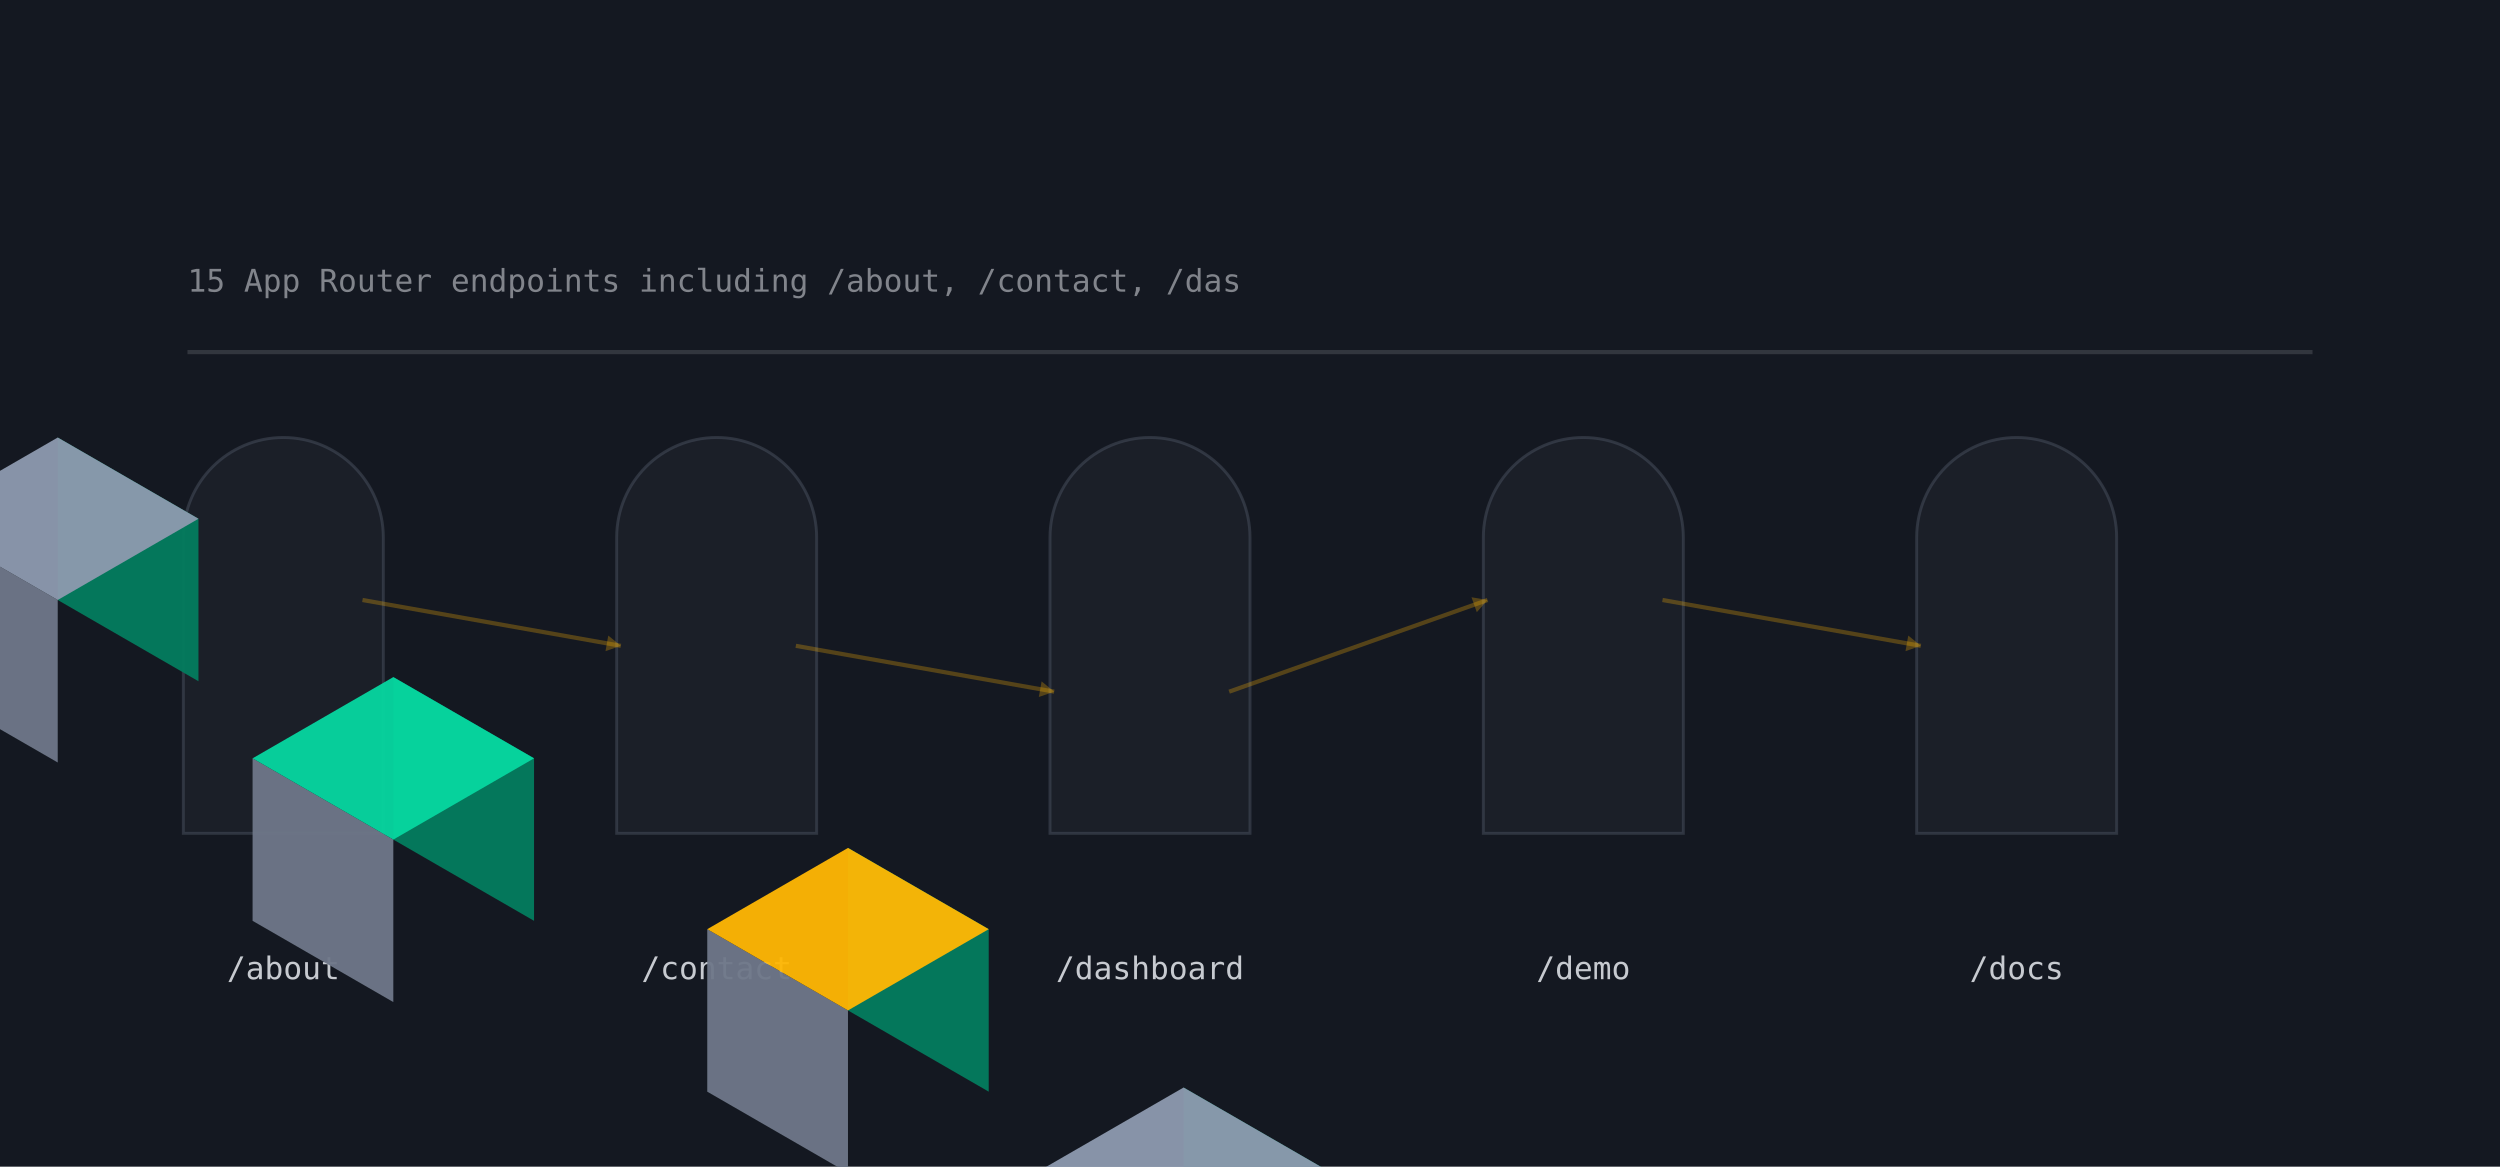
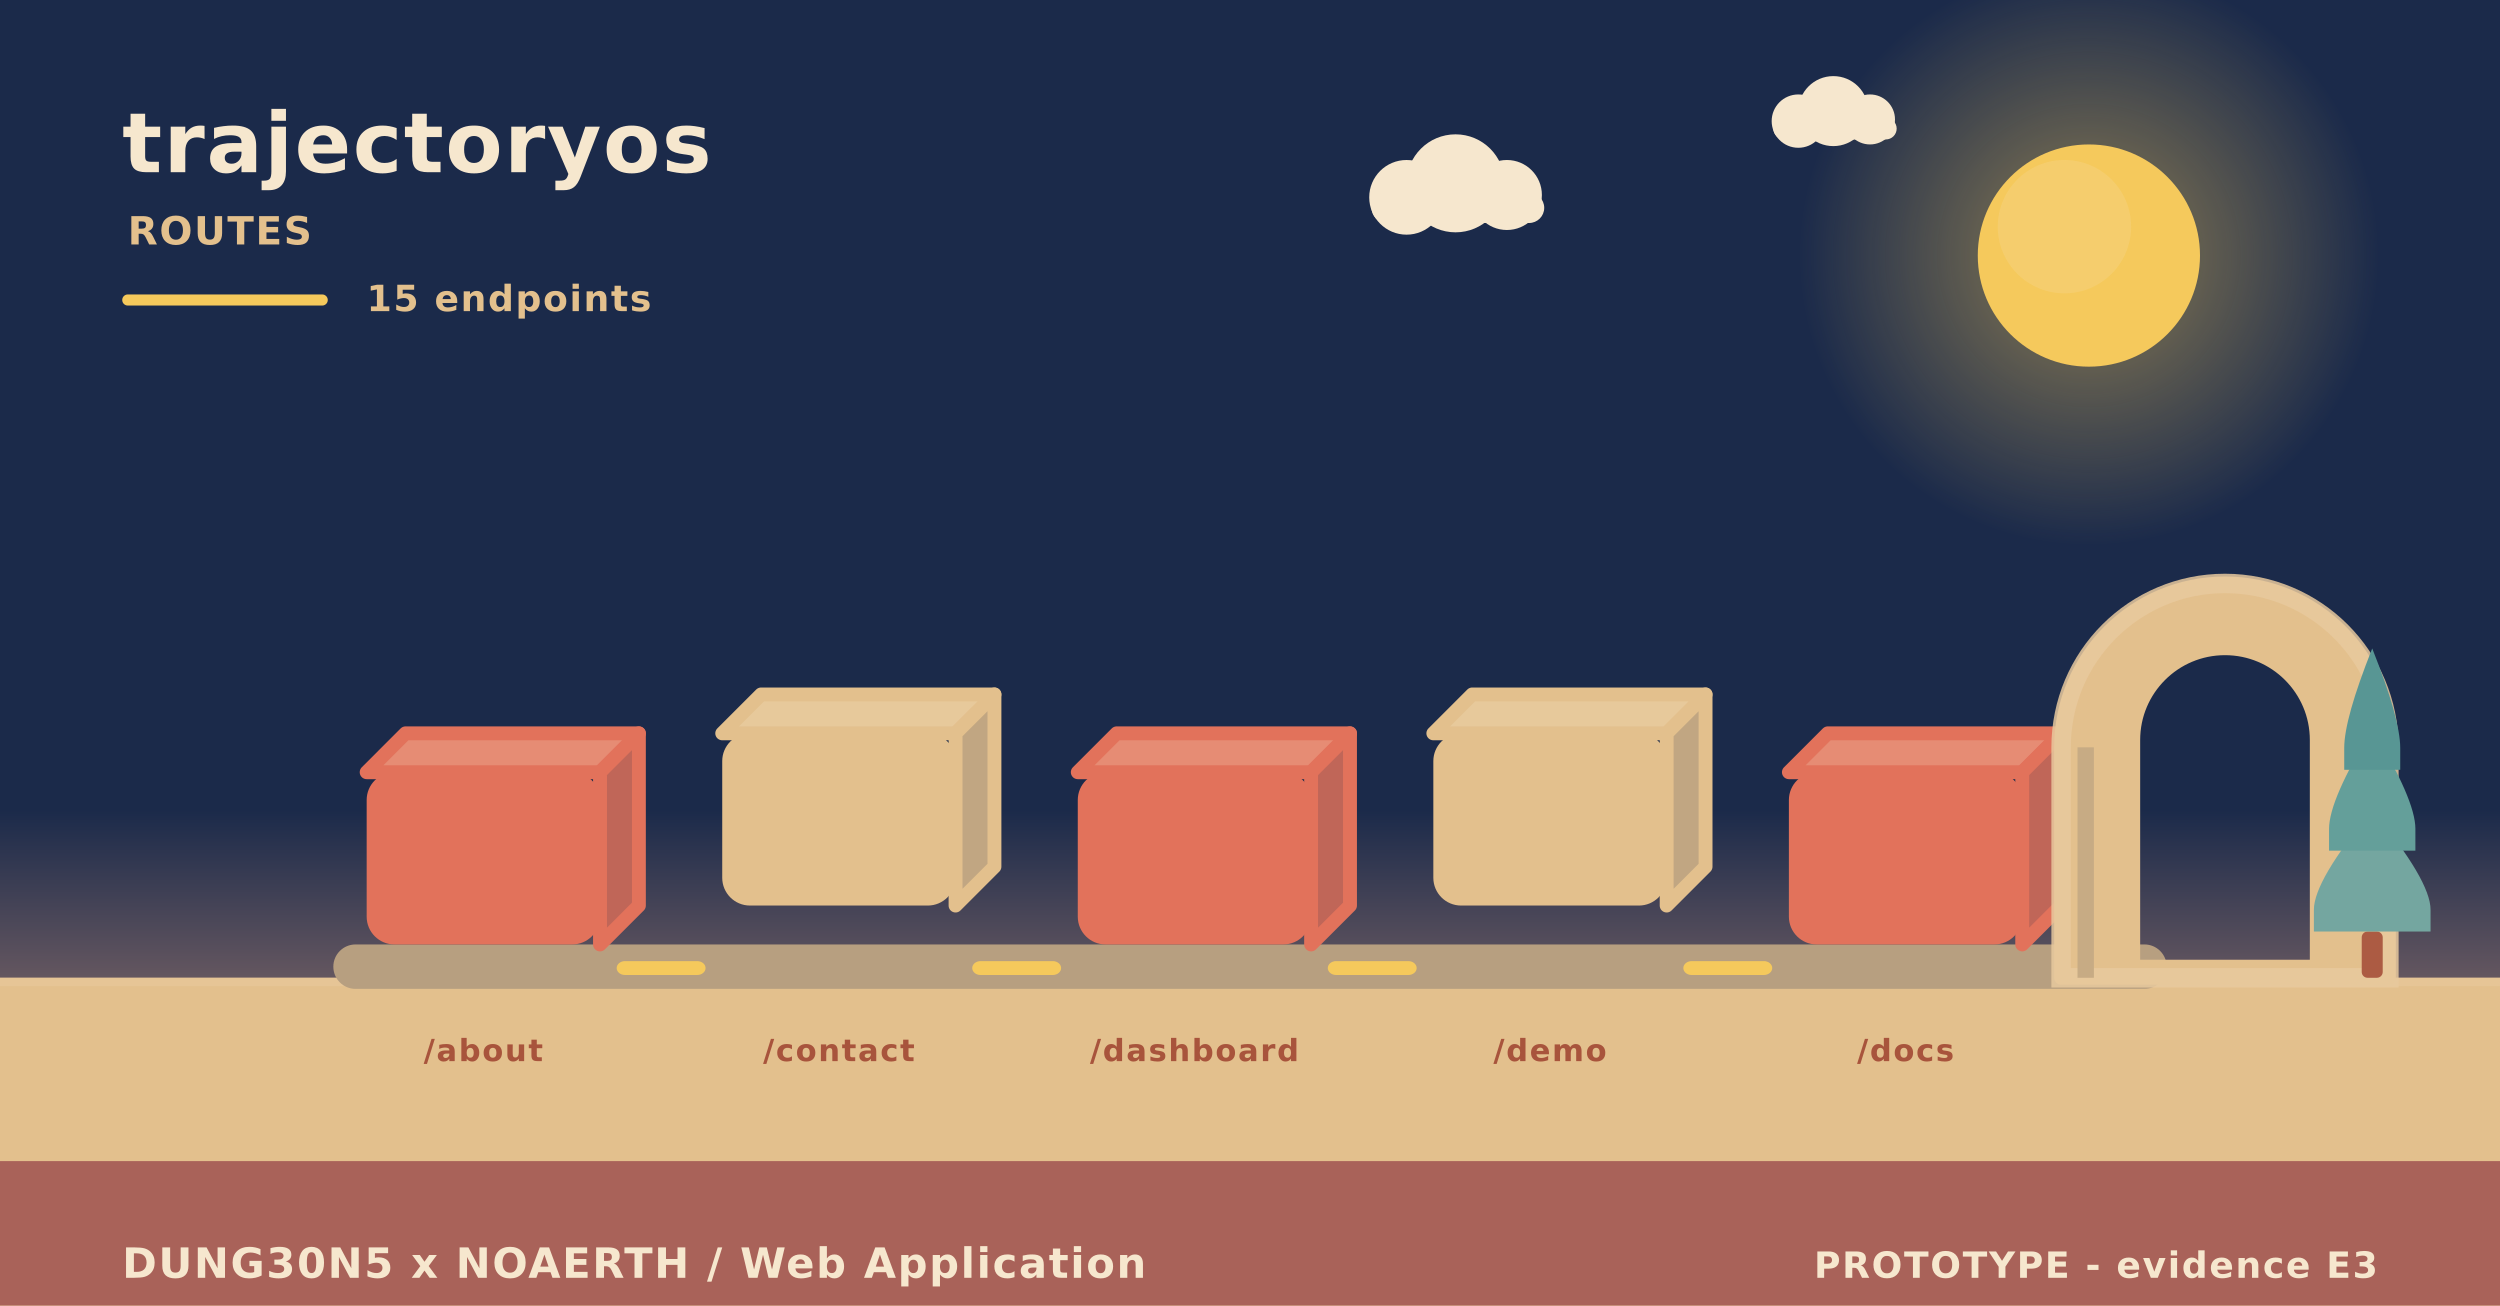
- <svg xmlns="http://www.w3.org/2000/svg" viewBox="0 0 1200 560" width="1200" height="560" role="img" aria-label="trajectoryos data flow">
-   <rect width="1200" height="560" fill="#141821" />
-   <defs>
-     <linearGradient id="gf" x1="0" y1="0" x2="1" y2="1">
-       <stop offset="0%" stop-color="#ffb703" />
-       <stop offset="100%" stop-color="#8d99ae" />
-     </linearGradient>
-   </defs>
-   <path d="M88.00,400.00 L88.00,258.00 A48.00,48.00 0 0 1 184.00,258.00 L184.00,400.00 Z" fill="rgba(141,153,174,0.100)" opacity="0.55" stroke="rgba(141,153,174,0.400)" stroke-width="1.4" />
-   <polygon points="-133.37,173.00 -65.82,212.00 -65.82,134.00 -133.37,95.00" fill="#037c5d" opacity="0.95" />
-   <polygon points="-200.92,212.00 -133.37,251.00 -133.37,173.00 -200.92,134.00" fill="#6e7788" opacity="0.95" />
-   <polygon points="-133.37,95.00 -65.82,134.00 -133.37,173.00 -200.92,134.00" fill="#ffb703" opacity="0.95" />
-   <text x="136" y="470" font-family="ui-monospace,Menlo,monospace" font-size="15" fill="rgba(238,241,246,0.820)" text-anchor="middle">/about</text>
-   <path d="M296.00,400.00 L296.00,258.00 A48.00,48.00 0 0 1 392.00,258.00 L392.00,400.00 Z" fill="rgba(141,153,174,0.100)" opacity="0.55" stroke="rgba(141,153,174,0.400)" stroke-width="1.4" />
-   <polygon points="27.71,288.00 95.26,327.00 95.26,249.00 27.71,210.00" fill="#037c5d" opacity="0.95" />
-   <polygon points="-39.84,327.00 27.71,366.00 27.71,288.00 -39.84,249.00" fill="#6e7788" opacity="0.95" />
-   <polygon points="27.71,210.00 95.26,249.00 27.71,288.00 -39.84,249.00" fill="#8d99ae" opacity="0.95" />
-   <text x="344" y="470" font-family="ui-monospace,Menlo,monospace" font-size="15" fill="rgba(238,241,246,0.820)" text-anchor="middle">/contact</text>
-   <line x1="174.00" y1="288.00" x2="298.00" y2="310.00" stroke="rgba(255,183,3,0.500)" stroke-width="2.00" opacity="0.55" />
-   <polygon points="298.00,310.00 291.97,305.07 290.64,312.55" fill="rgba(255,183,3,0.500)" opacity="0.55" />
-   <path d="M504.00,400.00 L504.00,258.00 A48.00,48.00 0 0 1 600.00,258.00 L600.00,400.00 Z" fill="rgba(141,153,174,0.100)" opacity="0.55" stroke="rgba(141,153,174,0.400)" stroke-width="1.4" />
-   <polygon points="188.79,403.00 256.34,442.00 256.34,364.00 188.79,325.00" fill="#037c5d" opacity="0.95" />
-   <polygon points="121.24,442.00 188.79,481.00 188.79,403.00 121.24,364.00" fill="#6e7788" opacity="0.95" />
-   <polygon points="188.79,325.00 256.34,364.00 188.79,403.00 121.24,364.00" fill="#06d6a0" opacity="0.95" />
-   <text x="552" y="470" font-family="ui-monospace,Menlo,monospace" font-size="15" fill="rgba(238,241,246,0.820)" text-anchor="middle">/dashboard</text>
-   <line x1="382.00" y1="310.00" x2="506.00" y2="332.00" stroke="rgba(255,183,3,0.500)" stroke-width="2.00" opacity="0.55" />
-   <polygon points="506.00,332.00 499.97,327.07 498.64,334.55" fill="rgba(255,183,3,0.500)" opacity="0.55" />
-   <path d="M712.00,400.00 L712.00,258.00 A48.00,48.00 0 0 1 808.00,258.00 L808.00,400.00 Z" fill="rgba(141,153,174,0.100)" opacity="0.55" stroke="rgba(141,153,174,0.400)" stroke-width="1.4" />
-   <polygon points="407.03,485.00 474.58,524.00 474.58,446.00 407.03,407.00" fill="#037c5d" opacity="0.95" />
-   <polygon points="339.48,524.00 407.03,563.00 407.03,485.00 339.48,446.00" fill="#6e7788" opacity="0.95" />
-   <polygon points="407.03,407.00 474.58,446.00 407.03,485.00 339.48,446.00" fill="#ffb703" opacity="0.95" />
-   <text x="760" y="470" font-family="ui-monospace,Menlo,monospace" font-size="15" fill="rgba(238,241,246,0.820)" text-anchor="middle">/demo</text>
-   <line x1="590.00" y1="332.00" x2="714.00" y2="288.00" stroke="rgba(255,183,3,0.500)" stroke-width="2.00" opacity="0.55" />
-   <polygon points="714.00,288.00 706.32,286.69 708.86,293.86" fill="rgba(255,183,3,0.500)" opacity="0.55" />
-   <path d="M920.00,400.00 L920.00,258.00 A48.00,48.00 0 0 1 1016.00,258.00 L1016.00,400.00 Z" fill="rgba(141,153,174,0.100)" opacity="0.55" stroke="rgba(141,153,174,0.400)" stroke-width="1.4" />
-   <polygon points="568.11,600.00 635.66,639.00 635.66,561.00 568.11,522.00" fill="#037c5d" opacity="0.95" />
-   <polygon points="500.56,639.00 568.11,678.00 568.11,600.00 500.56,561.00" fill="#6e7788" opacity="0.95" />
-   <polygon points="568.11,522.00 635.66,561.00 568.11,600.00 500.56,561.00" fill="#8d99ae" opacity="0.95" />
-   <text x="968" y="470" font-family="ui-monospace,Menlo,monospace" font-size="15" fill="rgba(238,241,246,0.820)" text-anchor="middle">/docs</text>
-   <line x1="798.00" y1="288.00" x2="922.00" y2="310.00" stroke="rgba(255,183,3,0.500)" stroke-width="2.00" opacity="0.55" />
-   <polygon points="922.00,310.00 915.97,305.07 914.64,312.55" fill="rgba(255,183,3,0.500)" opacity="0.55" />
-   <rect x="90.00" y="168.00" width="1020.00" height="2.00" rx="0.00" fill="rgba(238,241,246,0.140)" opacity="1.00" />
-   <text x="90" y="140" font-family="ui-monospace,Menlo,monospace" font-size="15" fill="rgba(238,241,246,0.500)">15 App Router endpoints including /about, /contact, /das</text>
+ <svg xmlns="http://www.w3.org/2000/svg" width="900" height="470" viewBox="0 0 900 470" role="img" aria-label="trajectoryos - how data moves">
+   <linearGradient id="skyd" x1="0" y1="0" x2="0" y2="1">
+     <stop offset="0" stop-color="#1b2a4a" />
+     <stop offset="0.62" stop-color="#1b2a4a" />
+     <stop offset="1" stop-color="#f3ad8a" />
+   </linearGradient>
+   <rect width="900" height="470" fill="url(#skyd)" />
+   <radialGradient id="sund">
+     <stop offset="0.35" stop-color="#f5c95c" stop-opacity="0.34" />
+     <stop offset="1" stop-color="#f5c95c" stop-opacity="0" />
+   </radialGradient>
+   <circle cx="752" cy="92" r="104" fill="url(#sund)" />
+   <circle cx="752" cy="92" r="40" fill="#f5c95c" />
+   <circle cx="743.2" cy="81.6" r="24" fill="#f5d27e" opacity="0.5" />
+   <g>
+     <circle cx="524" cy="66" r="17.64" fill="#f6e7ce" />
+     <circle cx="506.36" cy="71.04" r="13.44" fill="#f6e7ce" />
+     <circle cx="542.48" cy="70.2" r="12.6" fill="#f6e7ce" />
+     <rect x="493.76" y="69.36" width="62.16" height="10.92" rx="5.46" fill="#f6e7ce" />
+   </g>
+   <g>
+     <circle cx="660" cy="40" r="12.6" fill="#f6e7ce" />
+     <circle cx="647.4" cy="43.6" r="9.6" fill="#f6e7ce" />
+     <circle cx="673.2" cy="43" r="9" fill="#f6e7ce" />
+     <rect x="638.4" y="42.4" width="44.4" height="7.8" rx="3.9" fill="#f6e7ce" />
+   </g>
+   <rect x="0" y="352" width="900" height="118" fill="#e3c08d" />
+   <rect x="0" y="352" width="900" height="3" fill="#e6c596" />
+   <text x="44" y="62" font-family="Verdana,DejaVu Sans,sans-serif" font-size="30" font-weight="700" letter-spacing="0.6" fill="#f6e7ce" text-anchor="start">trajectoryos</text>
+   <text x="46" y="88" font-family="Verdana,DejaVu Sans,sans-serif" font-size="14" font-weight="700" letter-spacing="0.6" fill="#e3c08d" text-anchor="start">ROUTES</text>
+   <rect x="44" y="106" width="74" height="4" rx="2" fill="#f5c95c" />
+   <text x="132" y="112" font-family="Verdana,DejaVu Sans,sans-serif" font-size="13" font-weight="700" letter-spacing="0.6" fill="#e3c08d" text-anchor="start">15 endpoints</text>
+   <rect x="120" y="340" width="660" height="16" rx="8" fill="#b79f80" />
+   <path d="M132,278 L216,278 L230,264 L146,264 Z" fill="#e68c74" stroke="#e2725b" stroke-width="5" stroke-linejoin="round" />
+   <path d="M216,278 L230,264 L230,326 L216,340 Z" fill="#c06658" stroke="#e2725b" stroke-width="5" stroke-linejoin="round" />
+   <rect x="132" y="278" width="84" height="62" rx="10" fill="#e2725b" />
+   <text x="174" y="382" font-family="Verdana,DejaVu Sans,sans-serif" font-size="11" font-weight="700" letter-spacing="0.6" fill="#a8543c" text-anchor="middle">/about</text>
+   <path d="M260,264 L344,264 L358,250 L274,250 Z" fill="#e7c99b" stroke="#e3c08d" stroke-width="5" stroke-linejoin="round" />
+   <path d="M344,264 L358,250 L358,312 L344,326 Z" fill="#c1a682" stroke="#e3c08d" stroke-width="5" stroke-linejoin="round" />
+   <rect x="260" y="264" width="84" height="62" rx="10" fill="#e3c08d" />
+   <text x="302" y="382" font-family="Verdana,DejaVu Sans,sans-serif" font-size="11" font-weight="700" letter-spacing="0.6" fill="#a8543c" text-anchor="middle">/contact</text>
+   <rect x="222" y="346" width="32" height="5" rx="3" fill="#f5c95c" />
+   <path d="M388,278 L472,278 L486,264 L402,264 Z" fill="#e68c74" stroke="#e2725b" stroke-width="5" stroke-linejoin="round" />
+   <path d="M472,278 L486,264 L486,326 L472,340 Z" fill="#c06658" stroke="#e2725b" stroke-width="5" stroke-linejoin="round" />
+   <rect x="388" y="278" width="84" height="62" rx="10" fill="#e2725b" />
+   <text x="430" y="382" font-family="Verdana,DejaVu Sans,sans-serif" font-size="11" font-weight="700" letter-spacing="0.6" fill="#a8543c" text-anchor="middle">/dashboard</text>
+   <rect x="350" y="346" width="32" height="5" rx="3" fill="#f5c95c" />
+   <path d="M516,264 L600,264 L614,250 L530,250 Z" fill="#e7c99b" stroke="#e3c08d" stroke-width="5" stroke-linejoin="round" />
+   <path d="M600,264 L614,250 L614,312 L600,326 Z" fill="#c1a682" stroke="#e3c08d" stroke-width="5" stroke-linejoin="round" />
+   <rect x="516" y="264" width="84" height="62" rx="10" fill="#e3c08d" />
+   <text x="558" y="382" font-family="Verdana,DejaVu Sans,sans-serif" font-size="11" font-weight="700" letter-spacing="0.6" fill="#a8543c" text-anchor="middle">/demo</text>
+   <rect x="478" y="346" width="32" height="5" rx="3" fill="#f5c95c" />
+   <path d="M644,278 L728,278 L742,264 L658,264 Z" fill="#e68c74" stroke="#e2725b" stroke-width="5" stroke-linejoin="round" />
+   <path d="M728,278 L742,264 L742,326 L728,340 Z" fill="#c06658" stroke="#e2725b" stroke-width="5" stroke-linejoin="round" />
+   <rect x="644" y="278" width="84" height="62" rx="10" fill="#e2725b" />
+   <text x="686" y="382" font-family="Verdana,DejaVu Sans,sans-serif" font-size="11" font-weight="700" letter-spacing="0.6" fill="#a8543c" text-anchor="middle">/docs</text>
+   <rect x="606" y="346" width="32" height="5" rx="3" fill="#f5c95c" />
+   <path d="M742,352 L742,269.04 A59,59 0 0 1 860,269.04 L860,352 Z M767.96,348 L767.96,266.4 A33.04,33.04 0 0 1 834.04,266.4 L834.04,348 Z" fill="#e3c08d" fill-rule="evenodd" stroke="#e3c08d" stroke-width="5" stroke-linejoin="round" />
+   <path d="M742,352 L742,269.04 A59,59 0 0 1 860,269.04 L860,352 Z" fill="none" stroke="#e8c99d" stroke-width="7" stroke-linecap="round" opacity="0.85" />
+   <rect x="747.9" y="269.04" width="5.9" height="82.96" fill="#c7ab84" />
+   <rect x="850.22" y="335.36" width="7.56" height="16.64" rx="2.1" fill="#ac5b43" />
+   <path d="M854,291.68 Q833,317.01 833,327.5 Q833,335.36 833,335.36 L875,335.36 Q875,335.36 875,327.5 Q875,317.01 854,291.68 Z" fill="#74a6a0" />
+   <path d="M854,262.56 Q838.46,287.89 838.46,298.38 Q838.46,306.24 838.46,306.24 L869.54,306.24 Q869.54,306.24 869.54,298.38 Q869.54,287.89 854,262.56 Z" fill="#649f9a" />
+   <path d="M854,233.44 Q843.92,258.77 843.92,269.26 Q843.92,277.12 843.92,277.12 L864.08,277.12 Q864.08,277.12 864.08,269.26 Q864.08,258.77 854,233.44 Z" fill="#589694" />
+   <rect x="0" y="418" width="900" height="52" rx="0" fill="#a65c56" opacity="0.94" />
+   <text x="44" y="460" font-family="Verdana,DejaVu Sans,sans-serif" font-size="15" font-weight="700" letter-spacing="0.6" fill="#f6e7ce" text-anchor="start">DUNG30N5 x NOAERTH  /  Web Application</text>
+   <text x="856" y="460" font-family="Verdana,DejaVu Sans,sans-serif" font-size="13" font-weight="700" letter-spacing="0.6" fill="#f6e7ce" text-anchor="end">PROTOTYPE  -  evidence E3</text>
</svg>
